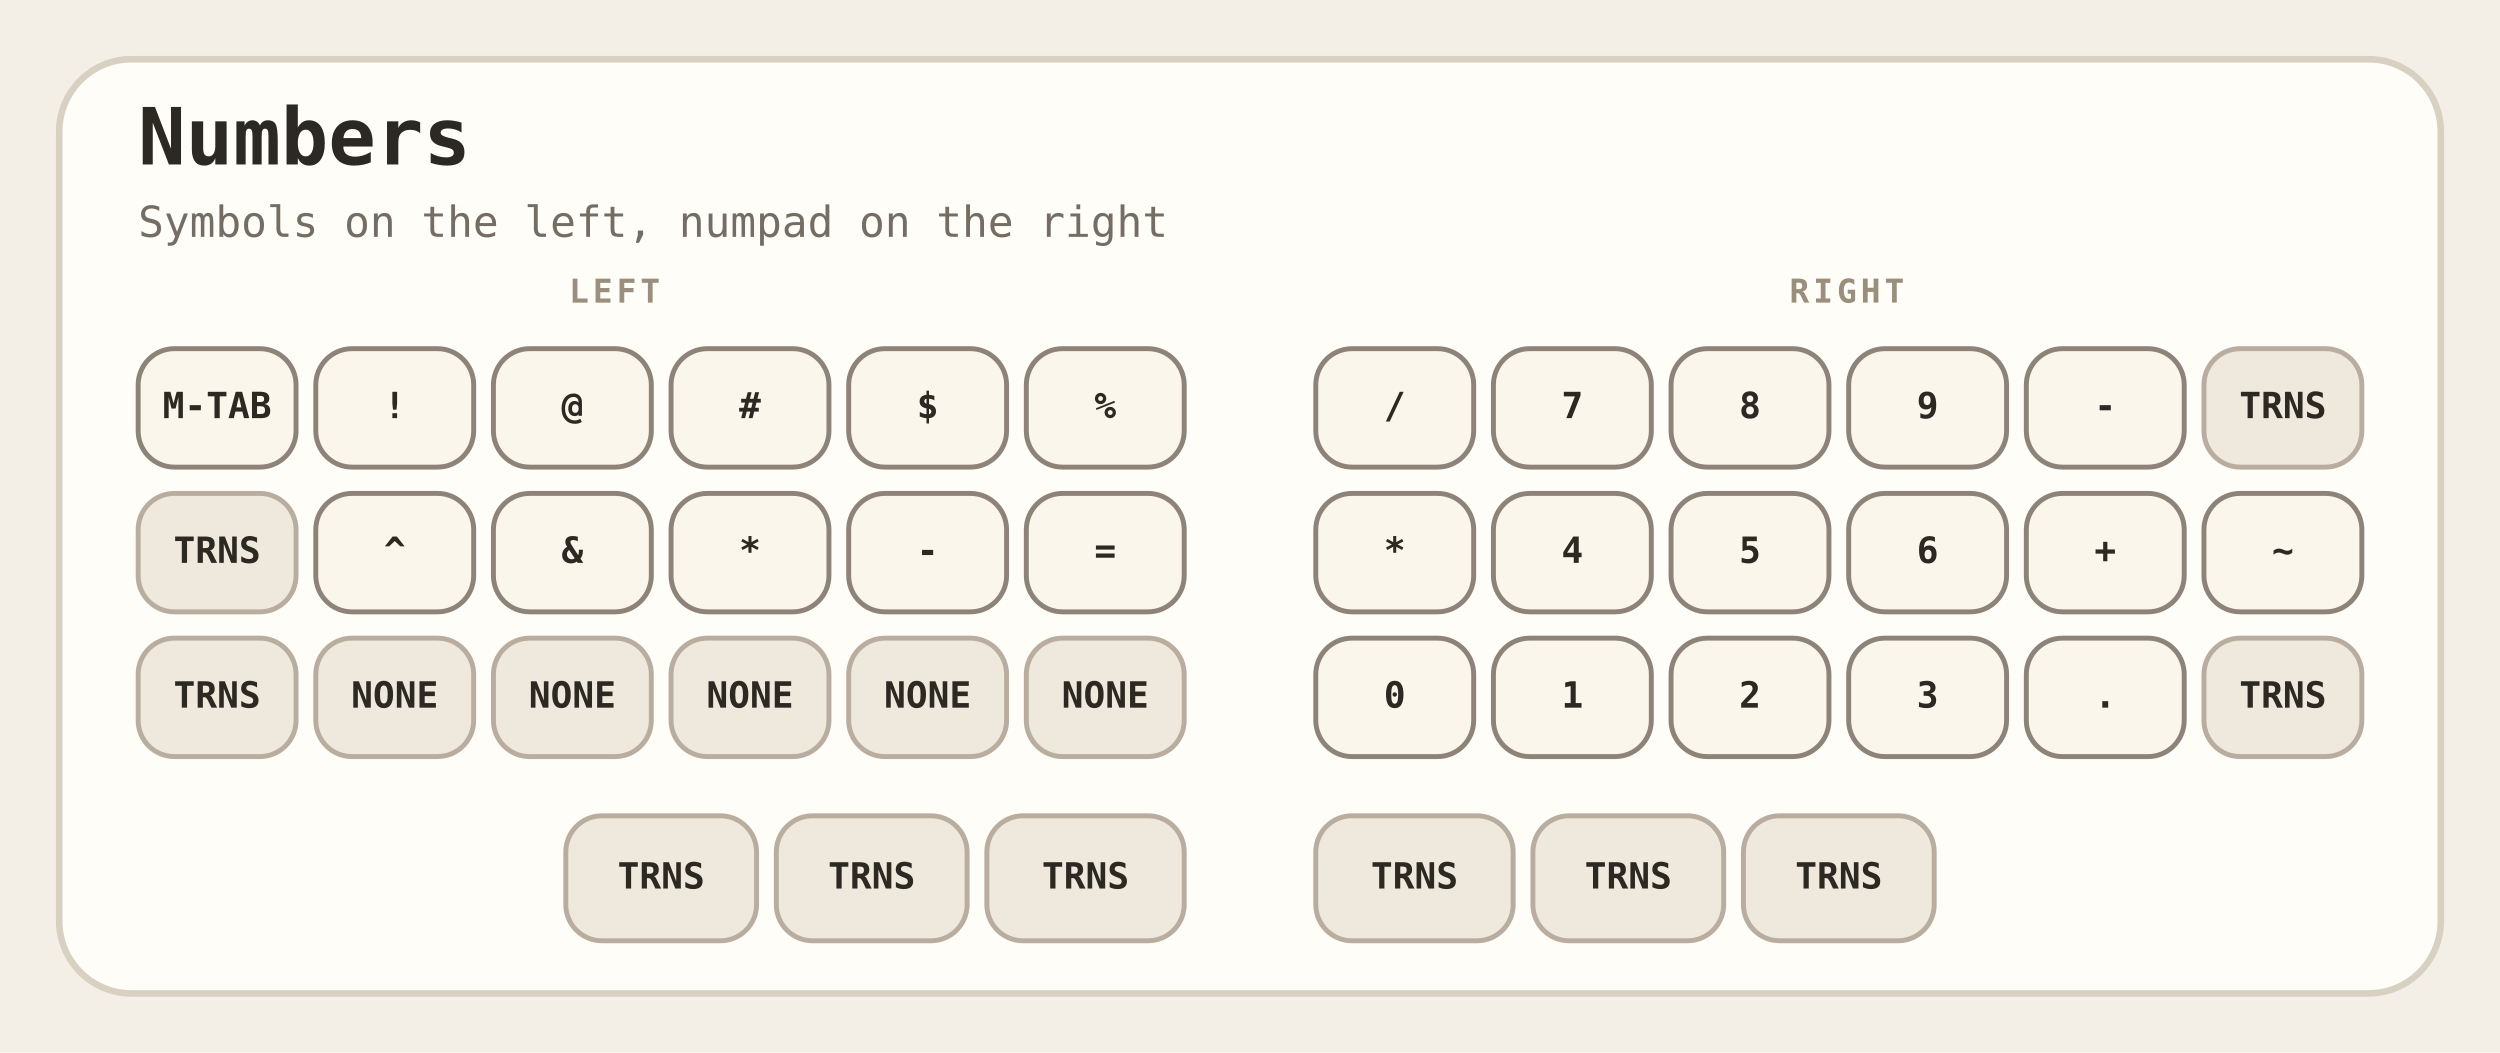
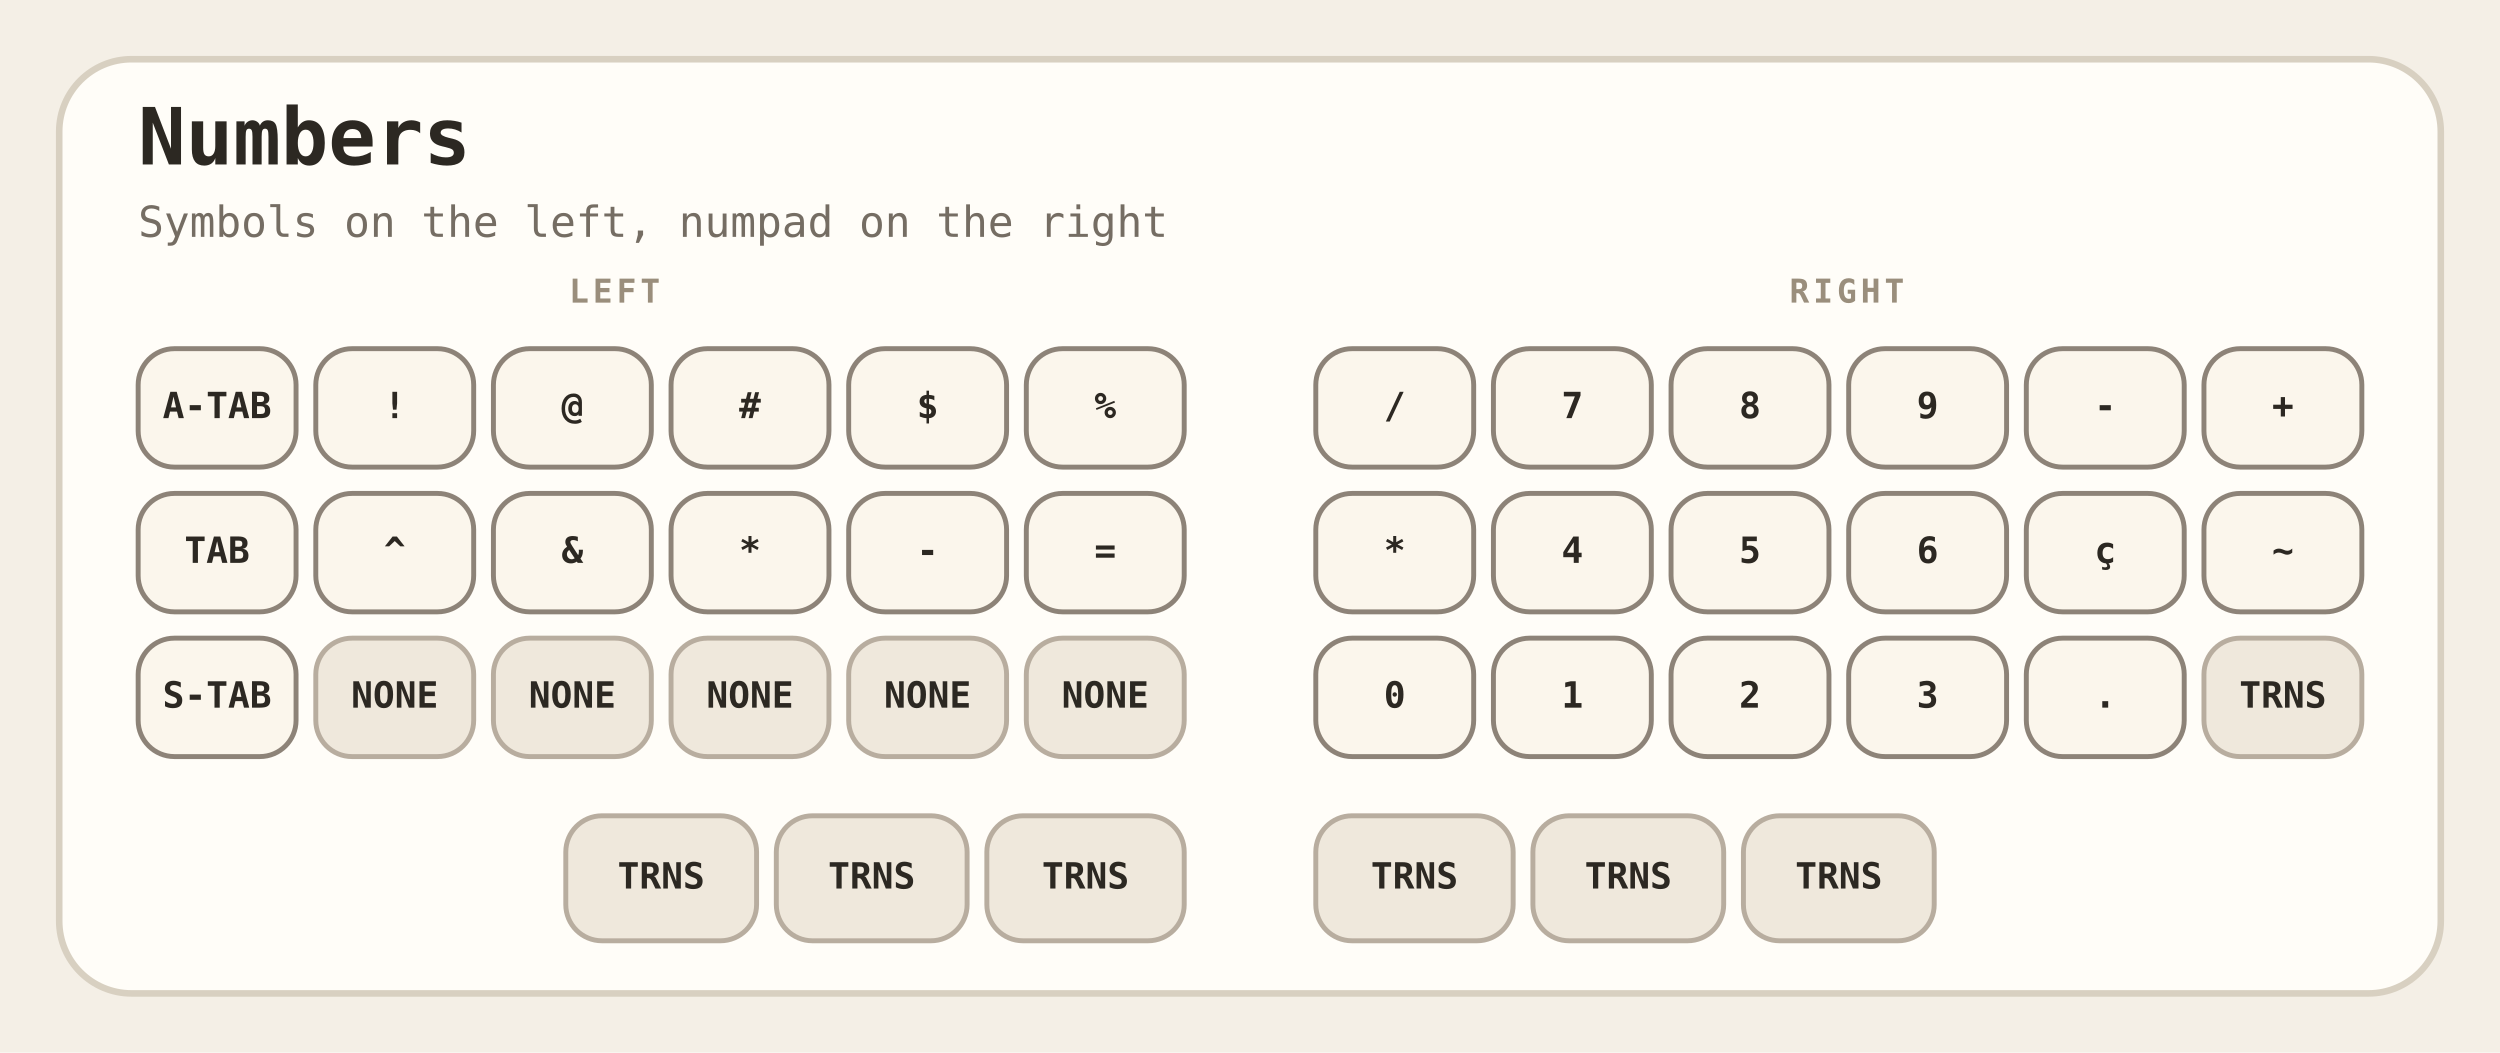
<svg xmlns="http://www.w3.org/2000/svg" width="760" height="320" viewBox="0 0 760 320" role="img" aria-labelledby="title desc">
  <style>
    .bg { fill: #f4efe6; }
    .panel { fill: #fffdf8; stroke: #d8d0c1; stroke-width: 2; }
    .title { font: 700 24px "Iosevka", "Fira Mono", monospace; fill: #2c2822; }
    .subtitle { font: 500 13px "Iosevka", "Fira Mono", monospace; fill: #756d63; }
    .label { font: 700 10px "Iosevka", "Fira Mono", monospace; fill: #9a8e7c; letter-spacing: 1.2px; }
    .key { fill: #fbf6ec; stroke: #8d8378; stroke-width: 1.5; rx: 11; ry: 11; }
    .thumb { fill: #f6eedf; stroke: #8d8378; stroke-width: 1.5; rx: 11; ry: 11; }
    .trans { fill: #efe8dc; stroke: #b8ad9f; }
    .text { font: 700 11px "Iosevka", "Fira Mono", monospace; fill: #2c2822; text-anchor: middle; dominant-baseline: middle; }
  </style>
  <rect class="bg" width="760" height="320" />
  <rect class="panel" x="18" y="18" width="724" height="284" rx="22" ry="22" />
  <text class="title" x="42" y="50">Numbers</text>
  <text class="subtitle" x="42" y="72">Symbols on the left, numpad on the right</text>
  <text class="label" x="173" y="92">LEFT</text>
  <text class="label" x="544" y="92">RIGHT</text>
  <g transform="translate(42,106)">
    <g>
      <rect class="key" x="0" y="0" width="48" height="36" />
-       <text class="text" x="24" y="18">M-TAB</text>
+       <text class="text" x="24" y="18">A-TAB</text>
      <rect class="key" x="54" y="0" width="48" height="36" />
      <text class="text" x="78" y="18">!</text>
      <rect class="key" x="108" y="0" width="48" height="36" />
      <text class="text" x="132" y="18">@</text>
      <rect class="key" x="162" y="0" width="48" height="36" />
      <text class="text" x="186" y="18">#</text>
      <rect class="key" x="216" y="0" width="48" height="36" />
      <text class="text" x="240" y="18">$</text>
      <rect class="key" x="270" y="0" width="48" height="36" />
      <text class="text" x="294" y="18">%</text>
-       <rect class="key trans" x="0" y="44" width="48" height="36" />
-       <text class="text" x="24" y="62">TRNS</text>
+       <rect class="key" x="0" y="44" width="48" height="36" />
+       <text class="text" x="24" y="62">TAB</text>
      <rect class="key" x="54" y="44" width="48" height="36" />
      <text class="text" x="78" y="62">^</text>
      <rect class="key" x="108" y="44" width="48" height="36" />
      <text class="text" x="132" y="62">&amp;</text>
      <rect class="key" x="162" y="44" width="48" height="36" />
      <text class="text" x="186" y="62">*</text>
      <rect class="key" x="216" y="44" width="48" height="36" />
      <text class="text" x="240" y="62">-</text>
      <rect class="key" x="270" y="44" width="48" height="36" />
      <text class="text" x="294" y="62">=</text>
-       <rect class="key trans" x="0" y="88" width="48" height="36" />
-       <text class="text" x="24" y="106">TRNS</text>
+       <rect class="key" x="0" y="88" width="48" height="36" />
+       <text class="text" x="24" y="106">S-TAB</text>
      <rect class="key trans" x="54" y="88" width="48" height="36" />
      <text class="text" x="78" y="106">NONE</text>
      <rect class="key trans" x="108" y="88" width="48" height="36" />
      <text class="text" x="132" y="106">NONE</text>
      <rect class="key trans" x="162" y="88" width="48" height="36" />
      <text class="text" x="186" y="106">NONE</text>
      <rect class="key trans" x="216" y="88" width="48" height="36" />
      <text class="text" x="240" y="106">NONE</text>
      <rect class="key trans" x="270" y="88" width="48" height="36" />
      <text class="text" x="294" y="106">NONE</text>
      <rect class="thumb trans" x="130" y="142" width="58" height="38" />
      <text class="text" x="159" y="161">TRNS</text>
      <rect class="thumb trans" x="194" y="142" width="58" height="38" />
      <text class="text" x="223" y="161">TRNS</text>
      <rect class="thumb trans" x="258" y="142" width="60" height="38" />
      <text class="text" x="288" y="161">TRNS</text>
    </g>
    <g transform="translate(358,0)">
      <rect class="key" x="0" y="0" width="48" height="36" />
      <text class="text" x="24" y="18">/</text>
      <rect class="key" x="54" y="0" width="48" height="36" />
      <text class="text" x="78" y="18">7</text>
      <rect class="key" x="108" y="0" width="48" height="36" />
      <text class="text" x="132" y="18">8</text>
      <rect class="key" x="162" y="0" width="48" height="36" />
      <text class="text" x="186" y="18">9</text>
      <rect class="key" x="216" y="0" width="48" height="36" />
      <text class="text" x="240" y="18">-</text>
-       <rect class="key trans" x="270" y="0" width="48" height="36" />
-       <text class="text" x="294" y="18">TRNS</text>
+       <rect class="key" x="270" y="0" width="48" height="36" />
+       <text class="text" x="294" y="18">+</text>
      <rect class="key" x="0" y="44" width="48" height="36" />
      <text class="text" x="24" y="62">*</text>
      <rect class="key" x="54" y="44" width="48" height="36" />
      <text class="text" x="78" y="62">4</text>
      <rect class="key" x="108" y="44" width="48" height="36" />
      <text class="text" x="132" y="62">5</text>
      <rect class="key" x="162" y="44" width="48" height="36" />
      <text class="text" x="186" y="62">6</text>
      <rect class="key" x="216" y="44" width="48" height="36" />
-       <text class="text" x="240" y="62">+</text>
+       <text class="text" x="240" y="62">ç</text>
      <rect class="key" x="270" y="44" width="48" height="36" />
      <text class="text" x="294" y="62">~</text>
      <rect class="key" x="0" y="88" width="48" height="36" />
      <text class="text" x="24" y="106">0</text>
      <rect class="key" x="54" y="88" width="48" height="36" />
      <text class="text" x="78" y="106">1</text>
      <rect class="key" x="108" y="88" width="48" height="36" />
      <text class="text" x="132" y="106">2</text>
      <rect class="key" x="162" y="88" width="48" height="36" />
      <text class="text" x="186" y="106">3</text>
      <rect class="key" x="216" y="88" width="48" height="36" />
      <text class="text" x="240" y="106">.</text>
      <rect class="key trans" x="270" y="88" width="48" height="36" />
      <text class="text" x="294" y="106">TRNS</text>
      <rect class="thumb trans" x="0" y="142" width="60" height="38" />
      <text class="text" x="30" y="161">TRNS</text>
      <rect class="thumb trans" x="66" y="142" width="58" height="38" />
      <text class="text" x="95" y="161">TRNS</text>
      <rect class="thumb trans" x="130" y="142" width="58" height="38" />
      <text class="text" x="159" y="161">TRNS</text>
    </g>
  </g>
</svg>
